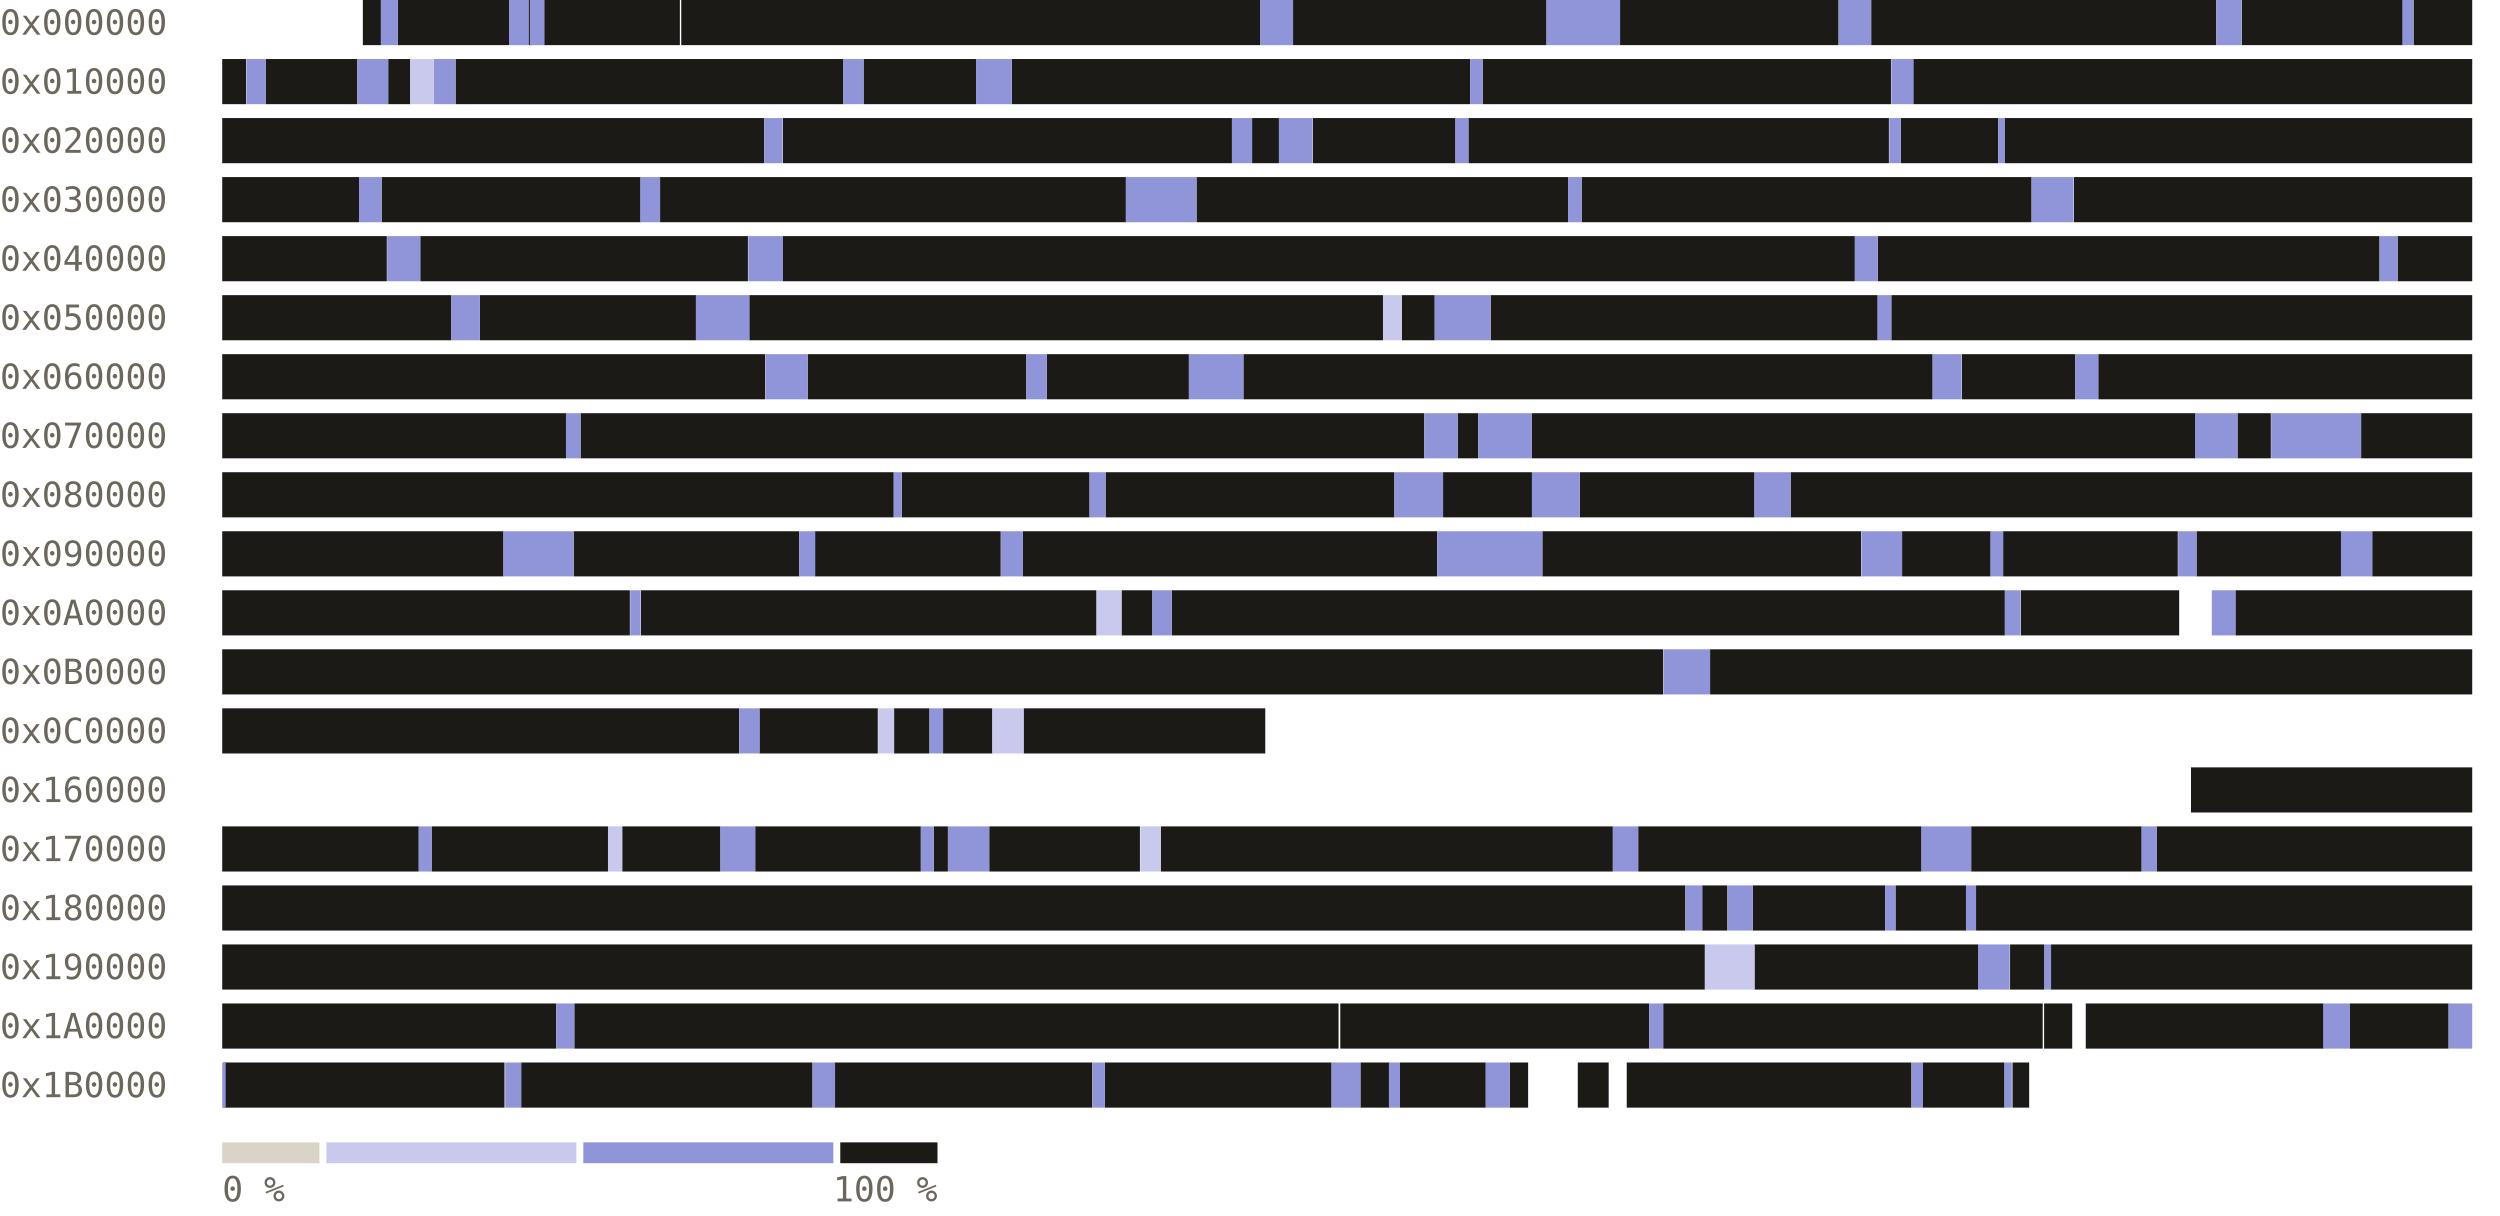
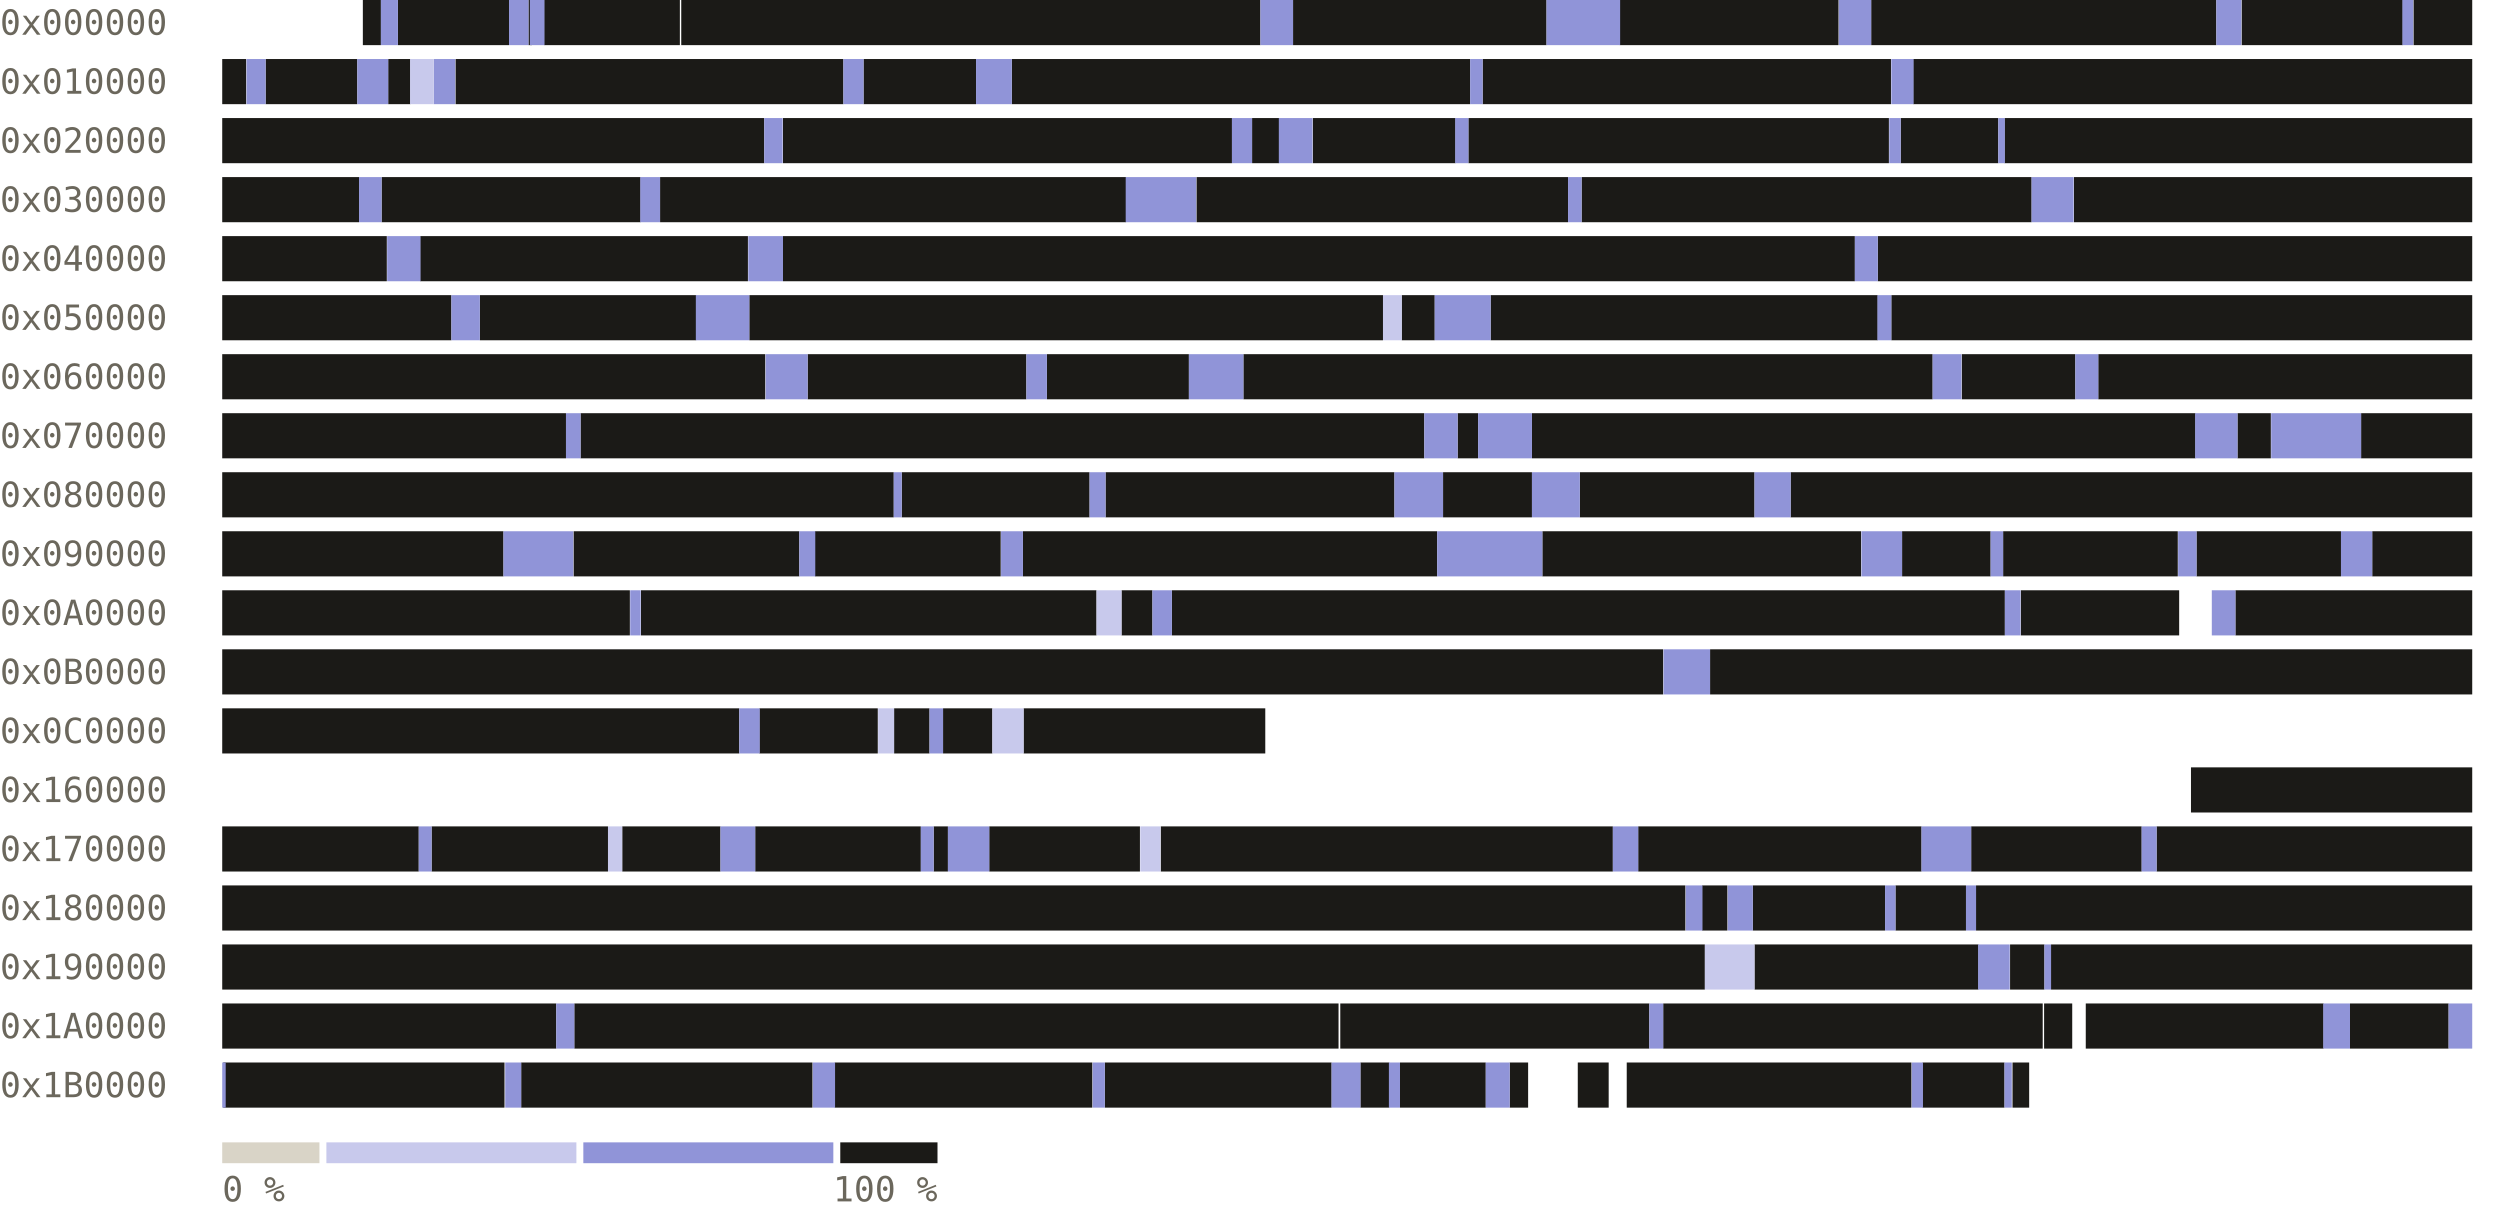
<svg xmlns="http://www.w3.org/2000/svg" viewBox="0 0 720 350" width="720" height="350">
  <style>text{font:10px monospace;fill:#6b675c}.q0{fill:#d9d4c7}.q1{fill:#e3e2f2}.q2{fill:#d6d6ef}.q3{fill:#c8c9ec}.q4{fill:#babce8}.q5{fill:#acafe4}.q6{fill:#9ea2df}.q7{fill:#9094d8}.q8{fill:#8186cf}.q9{fill:#7277c4}.q10{fill:#1b1a17}@media (prefers-color-scheme:dark){text{fill:#a8a293}.q0{fill:#4a463d}.q1{fill:#35375a}.q2{fill:#3c3f66}.q3{fill:#444772}.q4{fill:#4d517f}.q5{fill:#575b8c}.q6{fill:#62669a}.q7{fill:#6e72a8}.q8{fill:#7b7fb6}.q9{fill:#888cc4}.q10{fill:#d6d0bd}}</style>
  <text x="0" y="10">0x000000</text>
  <text x="0" y="27">0x010000</text>
  <text x="0" y="44">0x020000</text>
  <text x="0" y="61">0x030000</text>
  <text x="0" y="78">0x040000</text>
  <text x="0" y="95">0x050000</text>
  <text x="0" y="112">0x060000</text>
  <text x="0" y="129">0x070000</text>
  <text x="0" y="146">0x080000</text>
  <text x="0" y="163">0x090000</text>
  <text x="0" y="180">0x0A0000</text>
  <text x="0" y="197">0x0B0000</text>
  <text x="0" y="214">0x0C0000</text>
  <text x="0" y="231">0x160000</text>
  <text x="0" y="248">0x170000</text>
  <text x="0" y="265">0x180000</text>
  <text x="0" y="282">0x190000</text>
  <text x="0" y="299">0x1A0000</text>
  <text x="0" y="316">0x1B0000</text>
-   <path class="q10" d="M104.5 0h5.2v13h-5.2zM114.6 0h32v13h-32zM152.2 0h1v13h-1zM156.7 0h39.1v13h-39.1zM196.2 0h166.8v13h-166.8zM372.4 0h73v13h-73zM466.5 0h63v13h-63zM538.9 0h99.4v13h-99.4zM645.6 0h46.4v13h-46.4zM695.1 0h16.9v13h-16.9zM64 17h6.9v13h-6.9zM76.5 17h26.4v13h-26.4zM111.8 17h6.4v13h-6.4zM131.2 17h111.7v13h-111.7zM248.7 17h32.4v13h-32.4zM291.4 17h132v13h-132zM427 17h117.6v13h-117.6zM551 17h161v13h-161zM64 34h156.1v13h-156.1zM225.5 34h129.3v13h-129.3zM360.6 34h7.8v13h-7.8zM378.1 34h41.1v13h-41.1zM422.9 34h121.1v13h-121.1zM547.4 34h28.1v13h-28.1zM577.3 34h134.7v13h-134.7zM64 51h39.4v13h-39.4zM109.9 51h74.6v13h-74.6zM190.1 51h134.2v13h-134.2zM344.6 51h107v13h-107zM455.5 51h129.6v13h-129.6zM597.3 51h114.7v13h-114.7zM64 68h47.4v13h-47.4zM121 68h94.4v13h-94.4zM225.5 68h308.7v13h-308.7zM540.8 68h144.5v13h-144.5zM690.5 68h21.5v13h-21.5zM64 85h66v13h-66zM138.2 85h62.3v13h-62.3zM215.8 85h182.5v13h-182.5zM403.7 85h9.5v13h-9.5zM429.3 85h111.5v13h-111.5zM544.7 85h167.3v13h-167.3zM64 102h156.4v13h-156.4zM232.6 102h63v13h-63zM301.5 102h40.9v13h-40.9zM358.1 102h198.5v13h-198.5zM565 102h32.7v13h-32.7zM604.3 102h107.7v13h-107.7zM64 119h99v13h-99zM167.2 119h243v13h-243zM419.8 119h5.9v13h-5.9zM441.2 119h191.1v13h-191.1zM644.4 119h9.6v13h-9.6zM680 119h32v13h-32zM64 136h193.4v13h-193.4zM259.7 136h54.1v13h-54.1zM318.4 136h83.2v13h-83.2zM415.6 136h25.6v13h-25.6zM455 136h50.3v13h-50.3zM515.7 136h196.3v13h-196.3zM64 153h81v13h-81zM165.2 153h65v13h-65zM234.7 153h53.5v13h-53.5zM294.6 153h119.3v13h-119.3zM444.2 153h91.8v13h-91.8zM547.8 153h25.5v13h-25.5zM576.9 153h50.3v13h-50.3zM632.6 153h41.6v13h-41.6zM683.2 153h28.8v13h-28.8zM64 170h117.4v13h-117.4zM184.6 170h131.2v13h-131.2zM323 170h8.9v13h-8.9zM337.5 170h239.9v13h-239.9zM582 170h45.6v13h-45.6zM643.8 170h68.2v13h-68.2zM64 187h415v13h-415zM492.5 187h219.5v13h-219.5zM64 204h148.9v13h-148.9zM218.7 204h34.1v13h-34.1zM257.5 204h10.2v13h-10.2zM271.6 204h14.2v13h-14.2zM294.8 204h69.6v13h-69.6zM631 221h81v13h-81zM64 238h56.6v13h-56.6zM124.3 238h50.8v13h-50.8zM179.2 238h28.3v13h-28.3zM217.5 238h47.7v13h-47.7zM268.9 238h4.1v13h-4.1zM284.9 238h43.4v13h-43.4zM334.3 238h130.2v13h-130.2zM471.8 238h81.6v13h-81.6zM567.7 238h49.1v13h-49.1zM621.1 238h90.9v13h-90.9zM64 255h421.4v13h-421.4zM490.2 255h7.3v13h-7.3zM504.8 255h38.1v13h-38.1zM545.9 255h20.3v13h-20.3zM569.1 255h142.9v13h-142.9zM64 272h427v13h-427zM505.3 272h64.5v13h-64.5zM578.9 272h9.9v13h-9.9zM590.7 272h121.3v13h-121.3zM64 289h96.2v13h-96.2zM165.4 289h220.1v13h-220.1zM386 289h89v13h-89zM479 289h109.3v13h-109.3zM588.7 289h8.1v13h-8.1zM600.7 289h68.5v13h-68.5zM676.8 289h28.4v13h-28.4zM64.3 306h81v13h-81zM150.1 306h83.9v13h-83.9zM240.4 306h74.2v13h-74.2zM318.2 306h65.3v13h-65.3zM391.8 306h8.3v13h-8.3zM403.2 306h24.7v13h-24.7zM434.8 306h5.3v13h-5.3zM454.4 306h8.9v13h-8.9zM468.5 306h82v13h-82zM553.7 306h23.6v13h-23.6zM579.6 306h4.8v13h-4.8z" />
-   <path class="q7" d="M109.7 0h4.9v13h-4.9zM146.6 0h5.6v13h-5.6zM152.6 0h4.2v13h-4.2zM363 0h9.4v13h-9.4zM445.4 0h21.2v13h-21.2zM529.6 0h9.3v13h-9.3zM638.3 0h7.2v13h-7.2zM691.9 0h3.1v13h-3.1zM71 17h5.5v13h-5.5zM102.9 17h8.9v13h-8.9zM124.9 17h6.2v13h-6.2zM242.9 17h5.8v13h-5.8zM281.1 17h10.3v13h-10.3zM423.4 17h3.6v13h-3.6zM544.7 17h6.4v13h-6.4zM220.1 34h5.3v13h-5.3zM354.8 34h5.8v13h-5.8zM368.3 34h9.7v13h-9.7zM419.1 34h3.8v13h-3.8zM544.1 34h3.3v13h-3.3zM575.5 34h1.9v13h-1.9zM103.4 51h6.5v13h-6.5zM184.4 51h5.7v13h-5.7zM324.2 51h20.3v13h-20.3zM451.6 51h3.9v13h-3.9zM585.1 51h12.1v13h-12.1zM111.5 68h9.6v13h-9.6zM215.5 68h10v13h-10zM534.2 68h6.6v13h-6.6zM685.4 68h5.1v13h-5.1zM130 85h8.2v13h-8.2zM200.4 85h15.4v13h-15.4zM413.2 85h16.1v13h-16.1zM540.7 85h4v13h-4zM220.5 102h12.1v13h-12.1zM295.6 102h5.9v13h-5.9zM342.4 102h15.7v13h-15.7zM556.6 102h8.3v13h-8.3zM597.7 102h6.6v13h-6.6zM163 119h4.2v13h-4.2zM410.2 119h9.6v13h-9.6zM425.7 119h15.5v13h-15.5zM632.2 119h12.2v13h-12.2zM654.1 119h25.9v13h-25.9zM257.4 136h2.3v13h-2.3zM313.8 136h4.6v13h-4.6zM401.6 136h14v13h-14zM441.2 136h13.8v13h-13.8zM505.3 136h10.4v13h-10.4zM145 153h20.1v13h-20.1zM230.2 153h4.6v13h-4.6zM288.3 153h6.3v13h-6.3zM413.9 153h30.3v13h-30.3zM536.1 153h11.7v13h-11.7zM573.3 153h3.6v13h-3.6zM627.3 153h5.3v13h-5.3zM674.2 153h9v13h-9zM181.5 170h3v13h-3zM331.9 170h5.6v13h-5.6zM577.4 170h4.5v13h-4.5zM637 170h6.8v13h-6.8zM479.1 187h13.4v13h-13.4zM212.9 204h5.9v13h-5.9zM267.7 204h3.9v13h-3.9zM120.6 238h3.7v13h-3.7zM207.5 238h10v13h-10zM265.2 238h3.7v13h-3.7zM273 238h11.9v13h-11.9zM464.5 238h7.3v13h-7.3zM553.4 238h14.3v13h-14.3zM616.8 238h4.3v13h-4.3zM485.5 255h4.8v13h-4.8zM497.6 255h7.2v13h-7.2zM542.9 255h3v13h-3zM566.2 255h2.9v13h-2.9zM569.7 272h9.1v13h-9.1zM588.8 272h1.9v13h-1.9zM160.2 289h5.2v13h-5.2zM475 289h4v13h-4zM669.1 289h7.7v13h-7.7zM705.2 289h6.8v13h-6.8zM64 306h1v13h-1zM145.5 306h4.6v13h-4.6zM234.1 306h6.4v13h-6.4zM314.7 306h3.5v13h-3.5zM383.5 306h8.3v13h-8.3zM400 306h3.2v13h-3.2zM427.9 306h6.9v13h-6.9zM550.6 306h3.2v13h-3.2zM577.3 306h2.1v13h-2.1z" />
+   <path class="q10" d="M104.5 0h5.2v13h-5.2zM114.6 0h32v13h-32zM152.2 0h1v13h-1zM156.7 0h39.1v13h-39.1zM196.2 0h166.8v13h-166.8zM372.4 0h73v13h-73zM466.5 0h63v13h-63zM538.9 0h99.4v13h-99.4zM645.6 0h46.4v13h-46.4zM695.1 0h16.9v13h-16.9zM64 17h6.9v13h-6.9zM76.5 17h26.4v13h-26.4zM111.8 17h6.4v13h-6.4zM131.2 17h111.7v13h-111.7zM248.7 17h32.4v13h-32.4zM291.4 17h132v13h-132zM427 17h117.6v13h-117.6zM551 17h161v13h-161zM64 34h156.1v13h-156.1zM225.5 34h129.3v13h-129.3zM360.6 34h7.8v13h-7.8zM378.1 34h41.1v13h-41.1zM422.9 34h121.1v13h-121.1zM547.4 34h28.1v13h-28.1zM577.3 34h134.7v13h-134.7zM64 51h39.4v13h-39.4zM109.9 51h74.6v13h-74.6zM190.1 51h134.2v13h-134.2zM344.6 51h107v13h-107zM455.5 51h129.6v13h-129.6zM597.3 51h114.7v13h-114.7zM64 68h47.4v13h-47.4zM121 68h94.4v13h-94.4zM225.5 68h308.7v13h-308.7zM540.8 68h171.2v13h-171.2zM64 85h66v13h-66zM138.2 85h62.3v13h-62.3zM215.8 85h182.5v13h-182.5zM403.7 85h9.5v13h-9.5zM429.3 85h111.5v13h-111.5zM544.7 85h167.3v13h-167.3zM64 102h156.4v13h-156.4zM232.6 102h63v13h-63zM301.5 102h40.9v13h-40.9zM358.1 102h198.5v13h-198.5zM565 102h32.7v13h-32.7zM604.3 102h107.7v13h-107.7zM64 119h99v13h-99zM167.2 119h243v13h-243zM419.8 119h5.9v13h-5.9zM441.2 119h191.1v13h-191.1zM644.4 119h9.6v13h-9.6zM680 119h32v13h-32zM64 136h193.4v13h-193.4zM259.7 136h54.1v13h-54.1zM318.4 136h83.2v13h-83.2zM415.6 136h25.6v13h-25.6zM455 136h50.3v13h-50.3zM515.7 136h196.3v13h-196.3zM64 153h81v13h-81zM165.2 153h65v13h-65zM234.7 153h53.5v13h-53.5zM294.6 153h119.3v13h-119.3zM444.2 153h91.8v13h-91.8zM547.8 153h25.5v13h-25.5zM576.9 153h50.3v13h-50.3zM632.6 153h41.6v13h-41.6zM683.2 153h28.8v13h-28.8zM64 170h117.4v13h-117.4zM184.6 170h131.2v13h-131.2zM323 170h8.9v13h-8.9zM337.5 170h239.9v13h-239.9zM582 170h45.6v13h-45.6zM643.8 170h68.2v13h-68.2zM64 187h415v13h-415zM492.5 187h219.5v13h-219.5zM64 204h148.9v13h-148.9zM218.7 204h34.1v13h-34.1zM257.5 204h10.2v13h-10.2zM271.6 204h14.2v13h-14.2zM294.8 204h69.6v13h-69.6zM631 221h81v13h-81zM64 238h56.6v13h-56.6zM124.3 238h50.8v13h-50.8zM179.2 238h28.3v13h-28.3zM217.5 238h47.7v13h-47.7zM268.9 238h4.1v13h-4.1zM284.9 238h43.4v13h-43.4zM334.3 238h130.2v13h-130.2zM471.8 238h81.6v13h-81.6zM567.7 238h49.1v13h-49.1zM621.1 238h90.9v13h-90.9zM64 255h421.4v13h-421.4zM490.2 255h7.3v13h-7.3zM504.8 255h38.1v13h-38.1zM545.9 255h20.3v13h-20.3zM569.1 255h142.9v13h-142.9zM64 272h427v13h-427zM505.3 272h64.5v13h-64.5zM578.9 272h9.9v13h-9.9zM590.7 272h121.3v13h-121.3zM64 289h96.2v13h-96.2zM165.4 289h220.1v13h-220.1zM386 289h89v13h-89zM479 289h109.3v13h-109.3zM588.7 289h8.1v13h-8.1zM600.7 289h68.5v13h-68.5zM676.8 289h28.4v13h-28.4zM64.3 306h81v13h-81zM150.1 306h83.9v13h-83.9zM240.4 306h74.2v13h-74.2zM318.2 306h65.3v13h-65.3zM391.8 306h8.3v13h-8.3zM403.2 306h24.7v13h-24.7zM434.8 306h5.3v13h-5.3zM454.4 306h8.9v13h-8.9zM468.5 306h82v13h-82zM553.7 306h23.6v13h-23.6zM579.6 306h4.8v13h-4.8z" />
+   <path class="q7" d="M109.7 0h4.9v13h-4.9zM146.6 0h5.6v13h-5.6zM152.6 0h4.2v13h-4.2zM363 0h9.4v13h-9.4zM445.4 0h21.2v13h-21.2zM529.6 0h9.3v13h-9.3zM638.3 0h7.2v13h-7.2zM691.9 0h3.1v13h-3.1zM71 17h5.5v13h-5.5zM102.9 17h8.9v13h-8.9zM124.9 17h6.2v13h-6.2zM242.9 17h5.8v13h-5.8zM281.1 17h10.3v13h-10.3zM423.4 17h3.6v13h-3.6zM544.7 17h6.4v13h-6.4zM220.1 34h5.3v13h-5.3zM354.8 34h5.8v13h-5.8zM368.3 34h9.7v13h-9.7zM419.1 34h3.8v13h-3.8zM544.1 34h3.3v13h-3.3zM575.5 34h1.9v13h-1.9zM103.4 51h6.5v13h-6.5zM184.4 51h5.7v13h-5.7zM324.2 51h20.3v13h-20.3zM451.6 51h3.9v13h-3.9zM585.1 51h12.1v13h-12.1zM111.5 68h9.6v13h-9.6zM215.5 68h10v13h-10zM534.2 68h6.6v13h-6.6zM130 85h8.2v13h-8.2zM200.4 85h15.4v13h-15.4zM413.2 85h16.1v13h-16.1zM540.7 85h4v13h-4zM220.5 102h12.1v13h-12.1zM295.6 102h5.9v13h-5.9zM342.4 102h15.7v13h-15.7zM556.6 102h8.3v13h-8.3zM597.7 102h6.6v13h-6.6zM163 119h4.2v13h-4.2zM410.2 119h9.6v13h-9.6zM425.7 119h15.5v13h-15.5zM632.2 119h12.2v13h-12.2zM654.1 119h25.9v13h-25.9zM257.4 136h2.3v13h-2.3zM313.8 136h4.6v13h-4.6zM401.6 136h14v13h-14zM441.2 136h13.8v13h-13.8zM505.3 136h10.4v13h-10.4zM145 153h20.1v13h-20.1zM230.2 153h4.6v13h-4.6zM288.3 153h6.3v13h-6.3zM413.9 153h30.3v13h-30.3zM536.1 153h11.7v13h-11.7zM573.3 153h3.6v13h-3.6zM627.3 153h5.3v13h-5.3zM674.2 153h9v13h-9zM181.5 170h3v13h-3zM331.9 170h5.6v13h-5.6zM577.4 170h4.5v13h-4.5zM637 170h6.8v13h-6.8zM479.1 187h13.4v13h-13.4zM212.9 204h5.9v13h-5.9zM267.7 204h3.9v13h-3.9zM120.6 238h3.7v13h-3.7zM207.5 238h10v13h-10zM265.2 238h3.7v13h-3.7zM273 238h11.9v13h-11.9zM464.5 238h7.3v13h-7.3zM553.4 238h14.3v13h-14.3zM616.8 238h4.3v13h-4.3zM485.5 255h4.8v13h-4.8zM497.6 255h7.2v13h-7.2zM542.9 255h3v13h-3zM566.2 255h2.9v13h-2.9zM569.7 272h9.1v13h-9.1zM588.8 272h1.9v13h-1.9zM160.2 289h5.2v13h-5.2zM475 289h4v13h-4zM669.1 289h7.7v13h-7.7zM705.2 289h6.8v13h-6.8zM64 306h1v13h-1zM145.5 306h4.6v13h-4.6zM234.1 306h6.4v13h-6.4zM314.7 306h3.5v13h-3.5zM383.5 306h8.3v13h-8.3zM400 306h3.2v13h-3.2zM427.9 306h6.9v13h-6.9zM550.6 306h3.2v13h-3.2zM577.3 306h2.1v13h-2.1z" />
  <path class="q3" d="M118.1 17h6.8v13h-6.8zM398.3 85h5.4v13h-5.4zM315.8 170h7.2v13h-7.2zM252.9 204h4.6v13h-4.6zM285.8 204h9v13h-9zM175.1 238h4.1v13h-4.1zM328.4 238h5.8v13h-5.8zM491 272h14.3v13h-14.3z" />
  <rect class="q0" x="64" y="329" width="28" height="6" />
  <rect class="q3" x="94" y="329" width="72" height="6" />
  <rect class="q7" x="168" y="329" width="72" height="6" />
  <rect class="q10" x="242" y="329" width="28" height="6" />
  <text x="64" y="346">0 %</text>
  <text x="270" y="346" text-anchor="end">100 %</text>
</svg>
